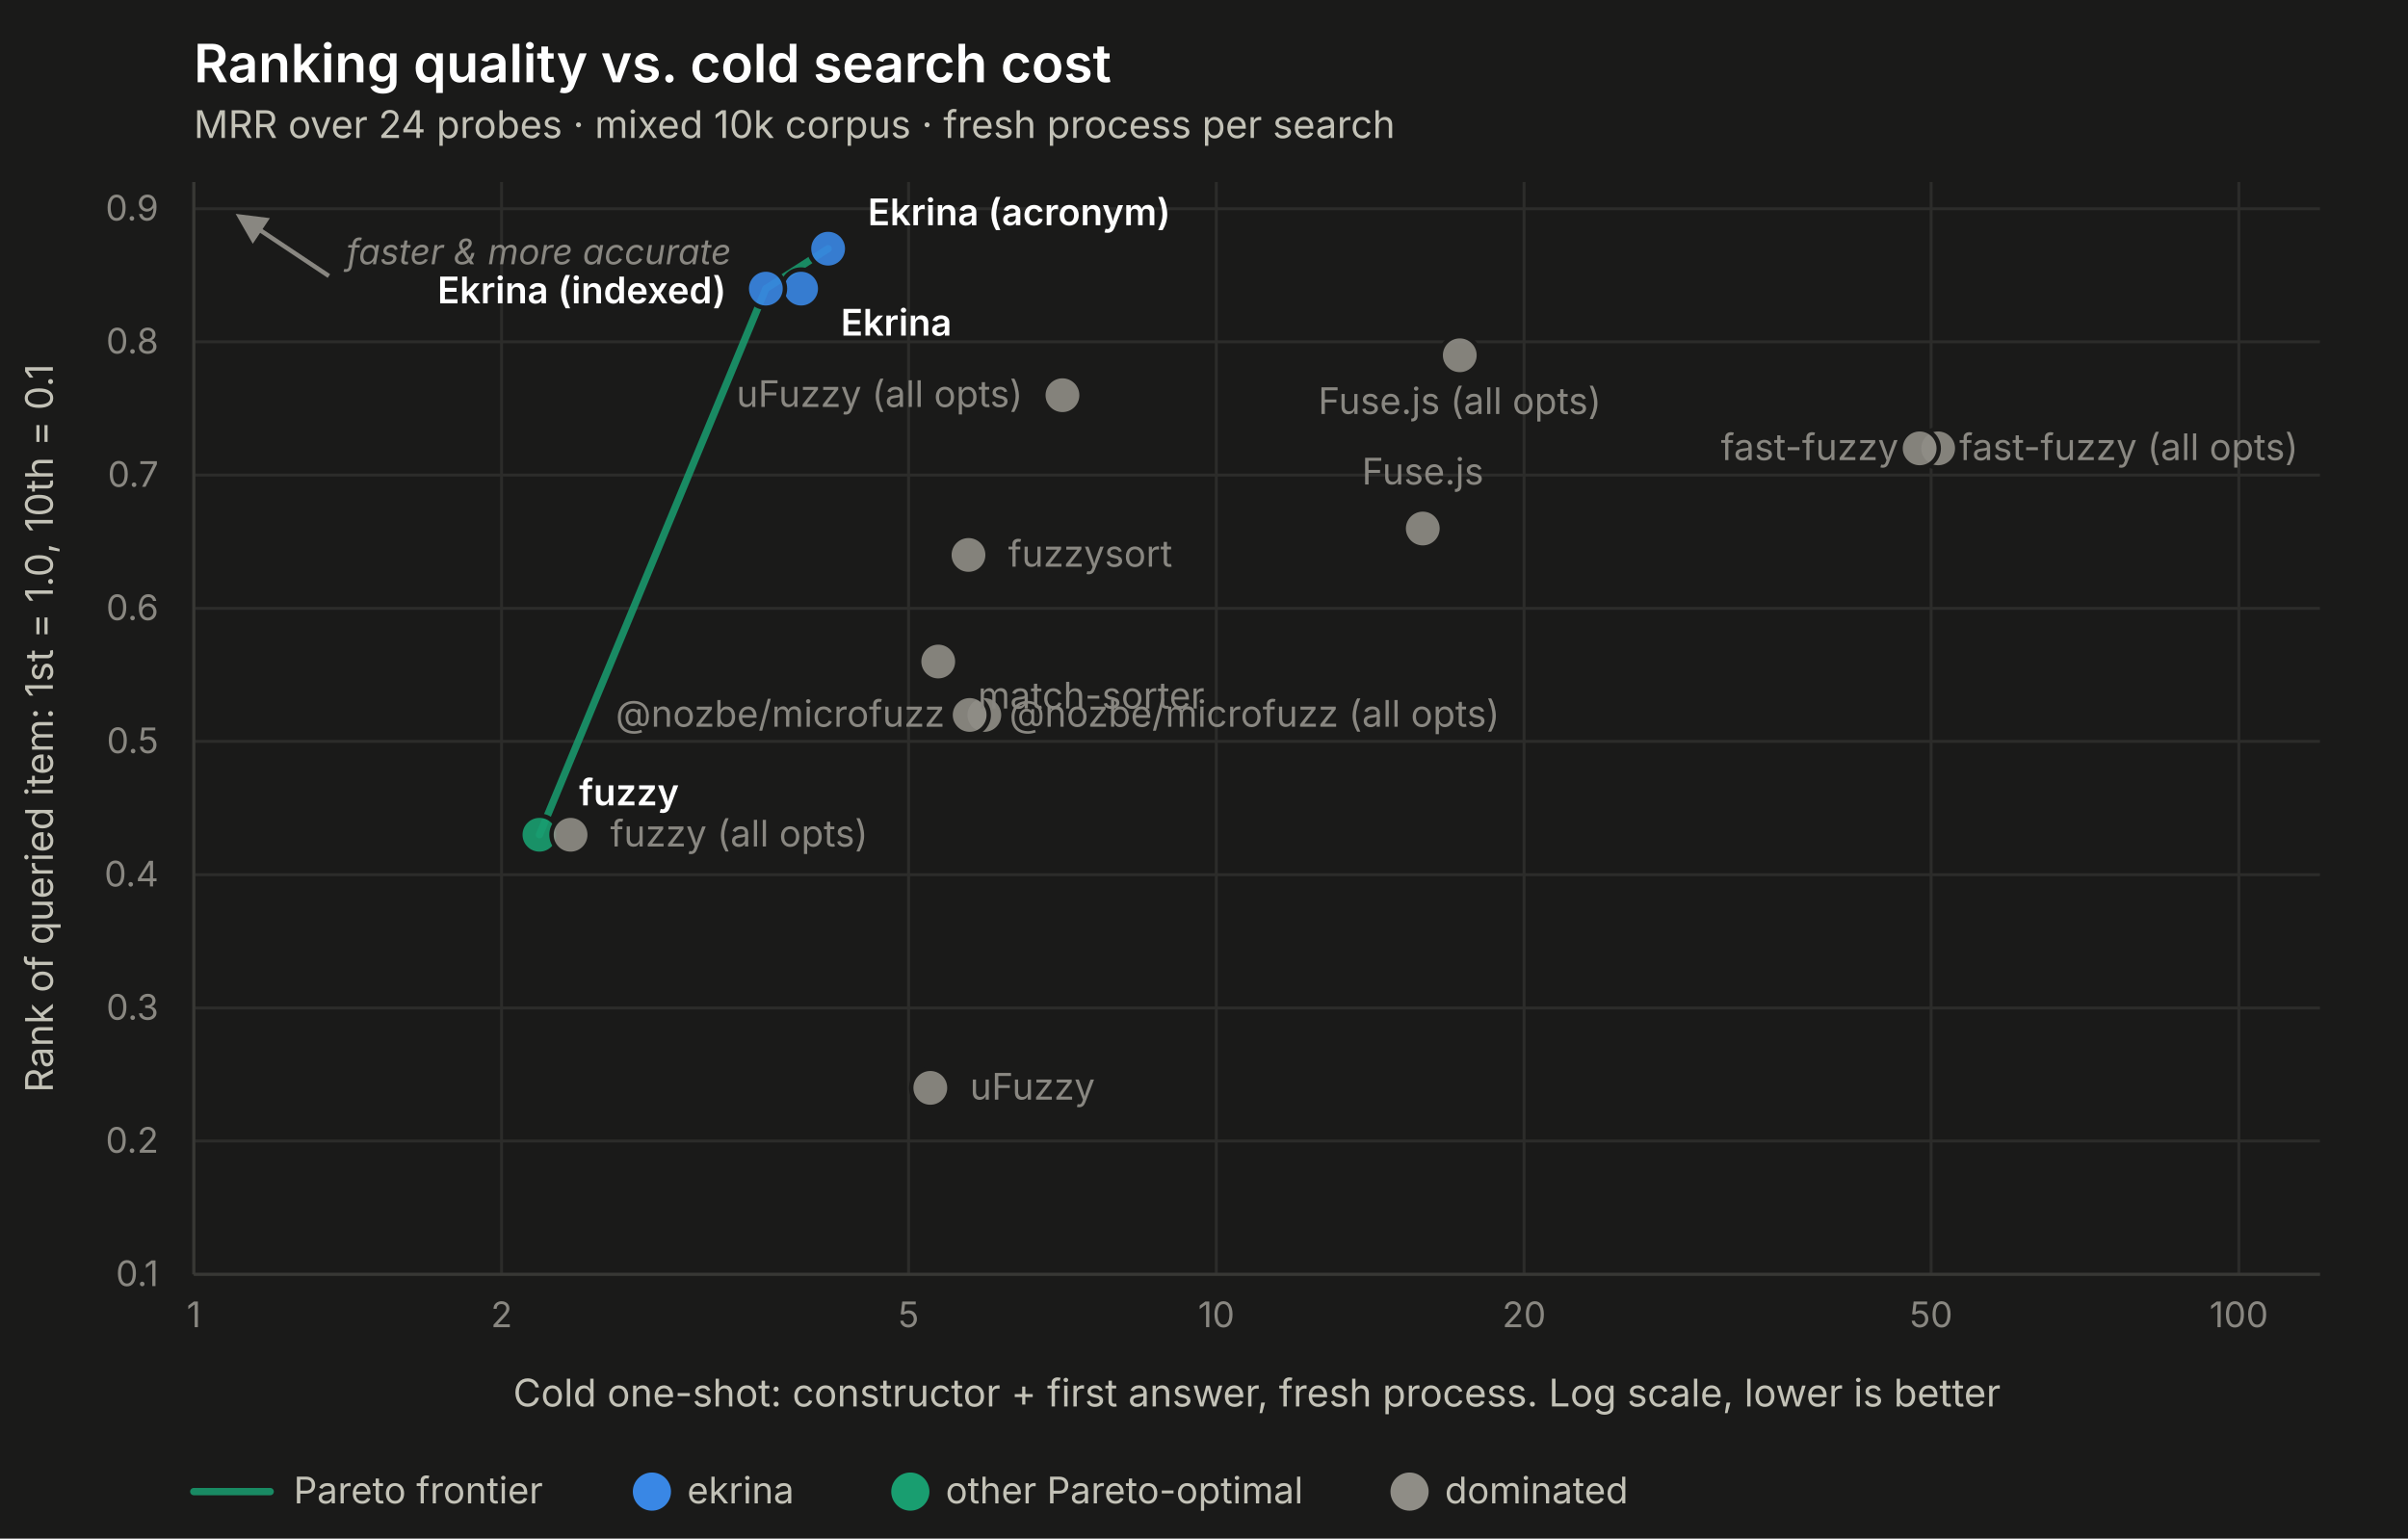
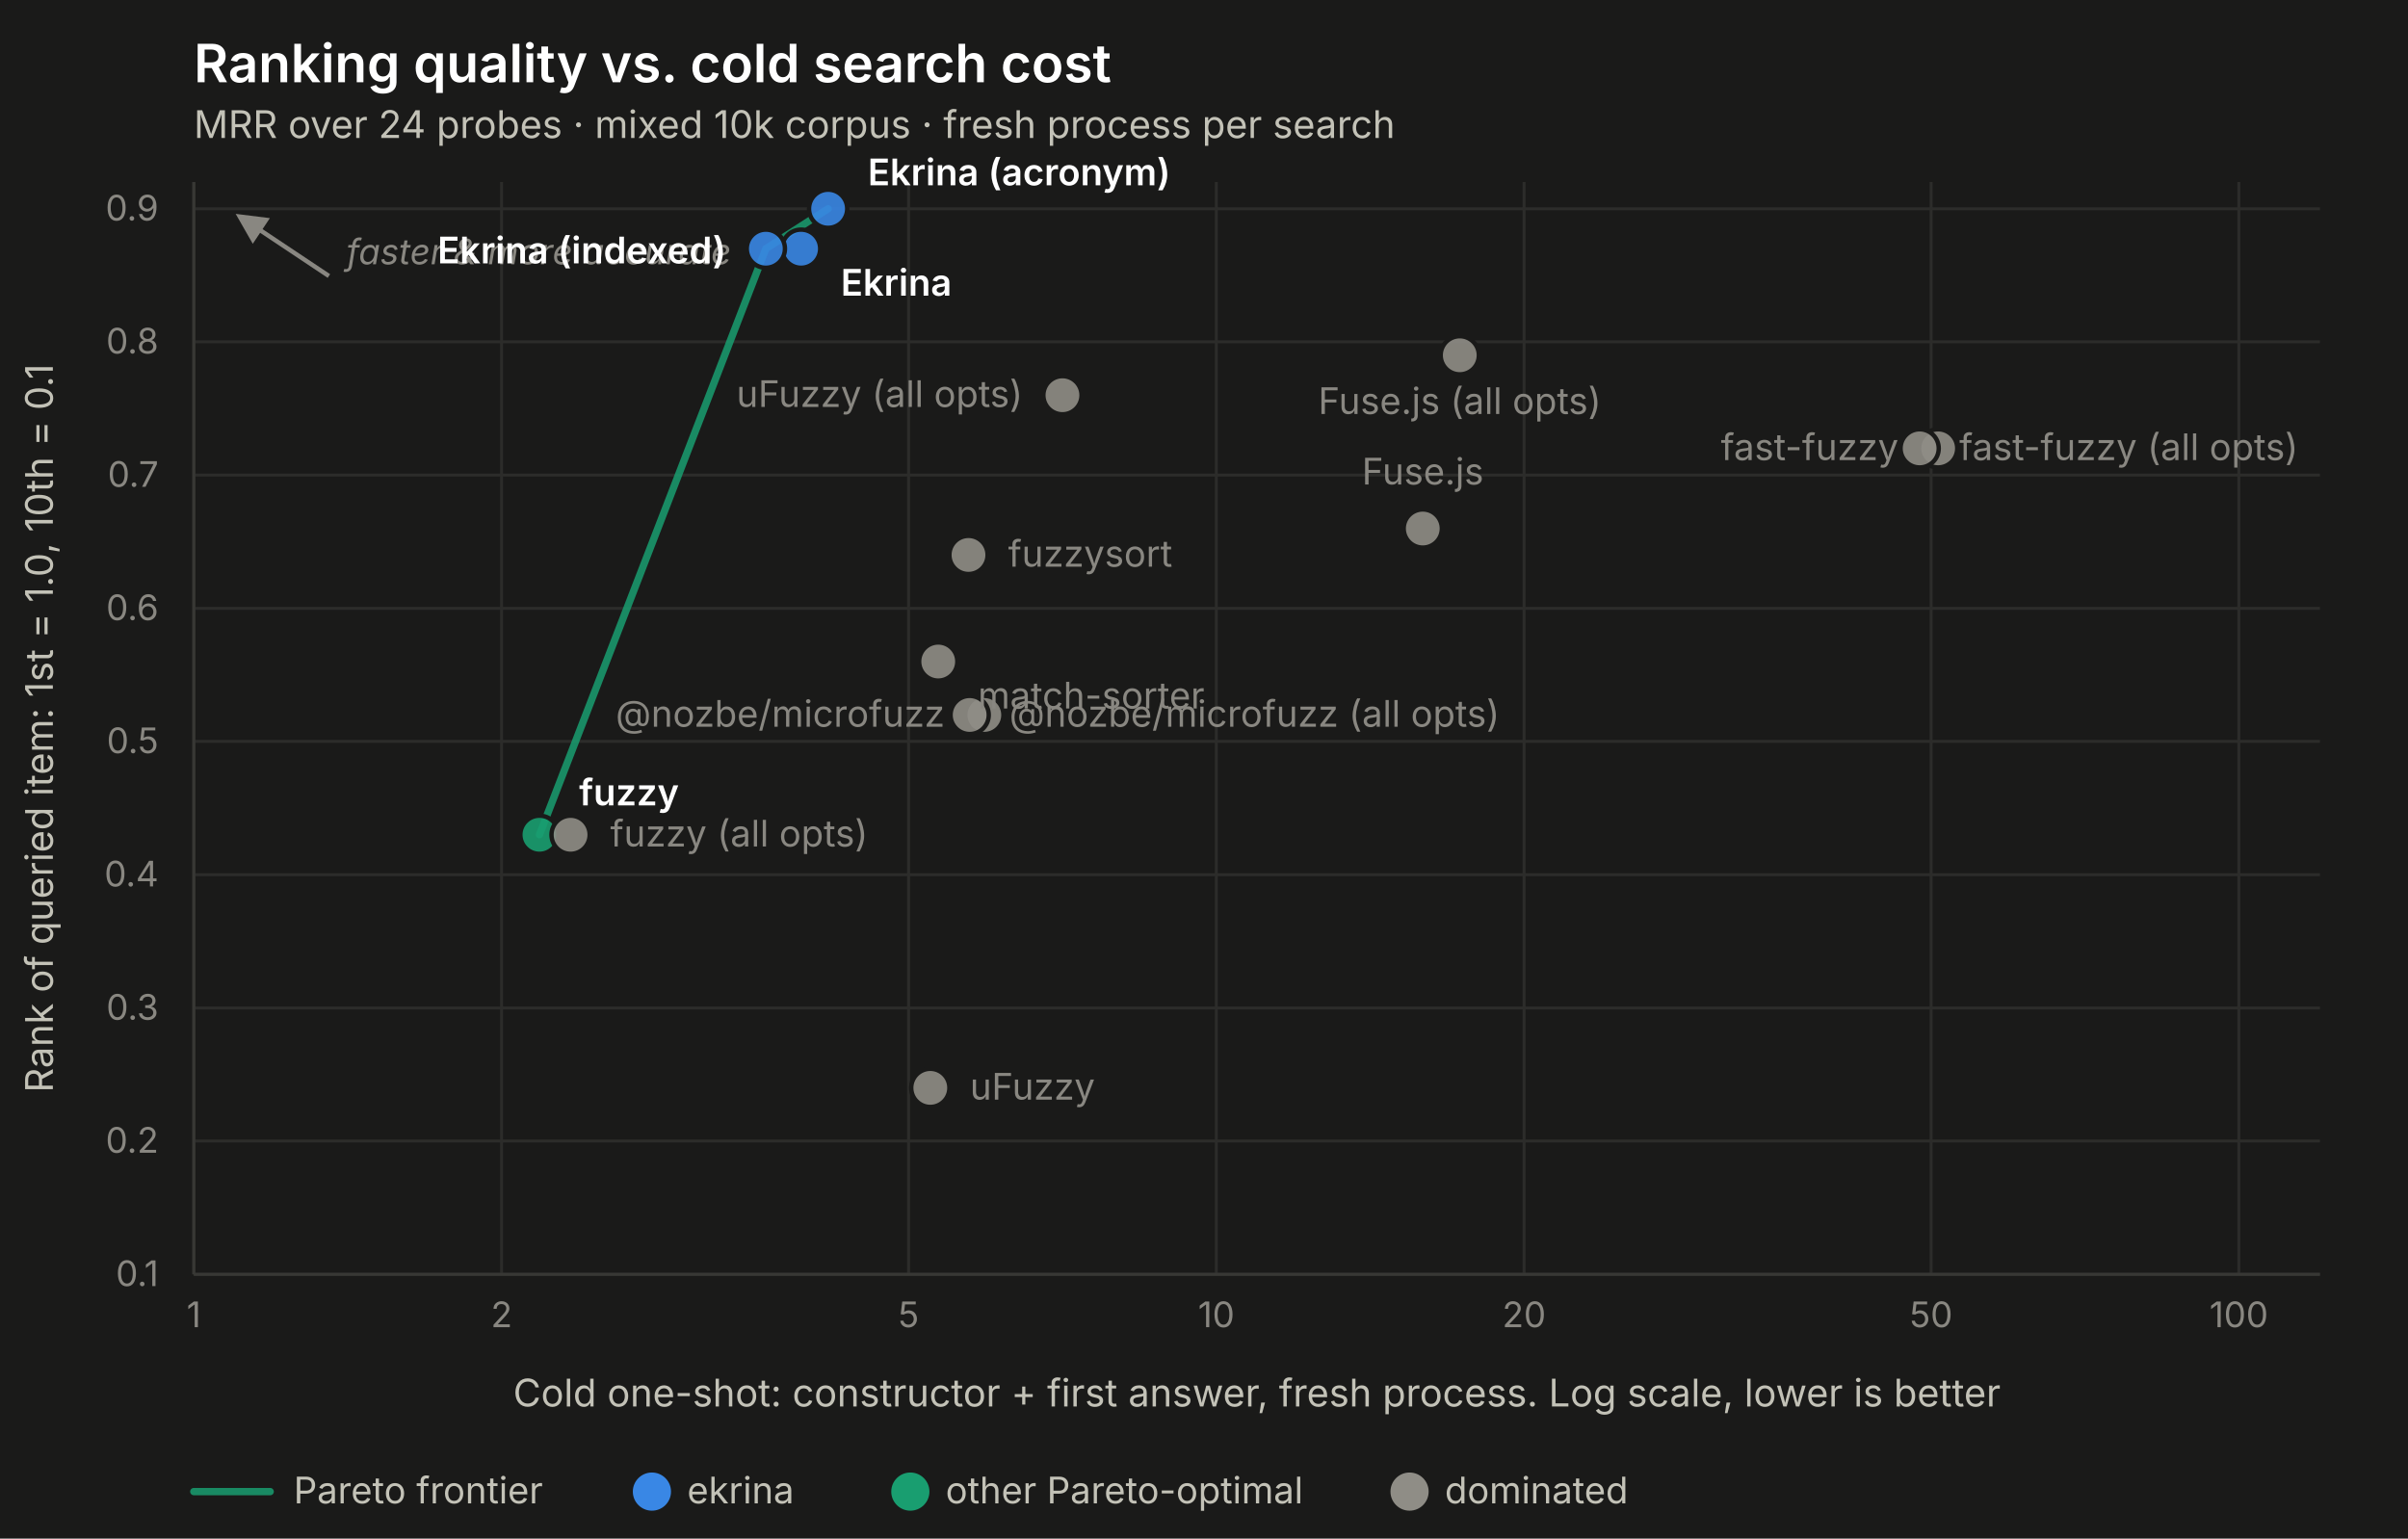
<svg xmlns="http://www.w3.org/2000/svg" viewBox="0 0 820 524" font-family="system-ui, -apple-system, 'Segoe UI', sans-serif" role="img" aria-labelledby="pareto-total-title pareto-total-desc">
  <defs>
    <marker id="arrow" viewBox="0 0 10 10" refX="8" refY="5" markerWidth="7" markerHeight="7" orient="auto-start-reverse">
      <path d="M0 0 L10 5 L0 10 z" fill="#898781" />
    </marker>
  </defs>
  <rect x="0" y="0" width="820" height="524" fill="#1a1a19" />
  <text x="66" y="28" fill="#ffffff" font-size="18" font-weight="600">Ranking quality vs. cold search cost</text>
  <text x="66" y="47" fill="#c3c2b7" font-size="13">MRR over 24 probes · mixed 10k corpus · fresh process per search</text>
  <g>
    <line x1="66" y1="62" x2="66" y2="434" stroke="#2c2c2a" />
    <line x1="170.8" y1="62" x2="170.8" y2="434" stroke="#2c2c2a" />
    <line x1="309.4" y1="62" x2="309.4" y2="434" stroke="#2c2c2a" />
    <line x1="414.2" y1="62" x2="414.2" y2="434" stroke="#2c2c2a" />
    <line x1="519" y1="62" x2="519" y2="434" stroke="#2c2c2a" />
    <line x1="657.6" y1="62" x2="657.6" y2="434" stroke="#2c2c2a" />
    <line x1="762.4" y1="62" x2="762.4" y2="434" stroke="#2c2c2a" />
    <line x1="66" y1="434" x2="790" y2="434" stroke="#2c2c2a" />
    <line x1="66" y1="388.6" x2="790" y2="388.6" stroke="#2c2c2a" />
    <line x1="66" y1="343.3" x2="790" y2="343.3" stroke="#2c2c2a" />
    <line x1="66" y1="297.9" x2="790" y2="297.9" stroke="#2c2c2a" />
    <line x1="66" y1="252.5" x2="790" y2="252.5" stroke="#2c2c2a" />
    <line x1="66" y1="207.2" x2="790" y2="207.2" stroke="#2c2c2a" />
    <line x1="66" y1="161.8" x2="790" y2="161.8" stroke="#2c2c2a" />
    <line x1="66" y1="116.4" x2="790" y2="116.4" stroke="#2c2c2a" />
    <line x1="66" y1="71.1" x2="790" y2="71.1" stroke="#2c2c2a" />
  </g>
  <line x1="66" y1="434" x2="790" y2="434" stroke="#383835" />
  <line x1="66" y1="62" x2="66" y2="434" stroke="#383835" />
  <g>
    <text x="66" y="452" text-anchor="middle" fill="#898781" font-size="12" font-variant-numeric="tabular-nums">1</text>
    <text x="170.8" y="452" text-anchor="middle" fill="#898781" font-size="12" font-variant-numeric="tabular-nums">2</text>
    <text x="309.4" y="452" text-anchor="middle" fill="#898781" font-size="12" font-variant-numeric="tabular-nums">5</text>
    <text x="414.2" y="452" text-anchor="middle" fill="#898781" font-size="12" font-variant-numeric="tabular-nums">10</text>
    <text x="519" y="452" text-anchor="middle" fill="#898781" font-size="12" font-variant-numeric="tabular-nums">20</text>
    <text x="657.6" y="452" text-anchor="middle" fill="#898781" font-size="12" font-variant-numeric="tabular-nums">50</text>
    <text x="762.4" y="452" text-anchor="middle" fill="#898781" font-size="12" font-variant-numeric="tabular-nums">100</text>
  </g>
  <g>
    <text x="54" y="438" text-anchor="end" fill="#898781" font-size="12" font-variant-numeric="tabular-nums">0.1</text>
    <text x="54" y="392.6" text-anchor="end" fill="#898781" font-size="12" font-variant-numeric="tabular-nums">0.2</text>
    <text x="54" y="347.3" text-anchor="end" fill="#898781" font-size="12" font-variant-numeric="tabular-nums">0.3</text>
    <text x="54" y="301.9" text-anchor="end" fill="#898781" font-size="12" font-variant-numeric="tabular-nums">0.4</text>
    <text x="54" y="256.5" text-anchor="end" fill="#898781" font-size="12" font-variant-numeric="tabular-nums">0.5</text>
    <text x="54" y="211.2" text-anchor="end" fill="#898781" font-size="12" font-variant-numeric="tabular-nums">0.6</text>
    <text x="54" y="165.8" text-anchor="end" fill="#898781" font-size="12" font-variant-numeric="tabular-nums">0.7</text>
    <text x="54" y="120.4" text-anchor="end" fill="#898781" font-size="12" font-variant-numeric="tabular-nums">0.8</text>
    <text x="54" y="75.1" text-anchor="end" fill="#898781" font-size="12" font-variant-numeric="tabular-nums">0.9</text>
  </g>
  <text x="428" y="479" text-anchor="middle" fill="#c3c2b7" font-size="13">Cold one-shot: constructor + first answer, fresh process. Log scale, lower is better</text>
  <text transform="translate(18,248) rotate(-90)" text-anchor="middle" fill="#c3c2b7" font-size="13">Rank of queried item: 1st = 1.0, 10th = 0.1</text>
-   <path d="M183.7 284.3 L260.8 98.3 L282 84.7" fill="none" stroke="#199e70" stroke-width="2.5" stroke-linejoin="round" stroke-linecap="round" opacity="0.85" />
+   <path d="M183.7 284.3 L260.8 84.7 L282 71.1" fill="none" stroke="#199e70" stroke-width="2.5" stroke-linejoin="round" stroke-linecap="round" opacity="0.85" />
  <g transform="translate(78,70)">
    <line x1="34" y1="24" x2="4" y2="4" stroke="#898781" stroke-width="1.5" marker-end="url(#arrow)" />
    <text x="40" y="20" fill="#898781" font-size="12" font-style="italic">faster &amp; more accurate</text>
  </g>
  <g>
-     <circle cx="282" cy="84.7" r="6.5" fill="#3987e5" fill-opacity="0.9" stroke="#1a1a19" stroke-width="1.5" />
-     <circle cx="272.8" cy="98.3" r="6.5" fill="#3987e5" fill-opacity="0.9" stroke="#1a1a19" stroke-width="1.5" />
-     <circle cx="260.8" cy="98.3" r="6.5" fill="#3987e5" fill-opacity="0.9" stroke="#1a1a19" stroke-width="1.5" />
+     <circle cx="282" cy="71.1" r="6.5" fill="#3987e5" fill-opacity="0.9" stroke="#1a1a19" stroke-width="1.5" />
+     <circle cx="272.8" cy="84.7" r="6.5" fill="#3987e5" fill-opacity="0.9" stroke="#1a1a19" stroke-width="1.5" />
+     <circle cx="260.8" cy="84.7" r="6.5" fill="#3987e5" fill-opacity="0.9" stroke="#1a1a19" stroke-width="1.5" />
    <circle cx="497.1" cy="121" r="6.5" fill="#8f8d86" fill-opacity="0.9" stroke="#1a1a19" stroke-width="1.5" />
    <circle cx="361.8" cy="134.6" r="6.5" fill="#8f8d86" fill-opacity="0.9" stroke="#1a1a19" stroke-width="1.5" />
    <circle cx="660" cy="152.7" r="6.5" fill="#8f8d86" fill-opacity="0.9" stroke="#1a1a19" stroke-width="1.5" />
    <circle cx="653.7" cy="152.7" r="6.5" fill="#8f8d86" fill-opacity="0.9" stroke="#1a1a19" stroke-width="1.5" />
    <circle cx="484.5" cy="180" r="6.5" fill="#8f8d86" fill-opacity="0.9" stroke="#1a1a19" stroke-width="1.5" />
    <circle cx="329.8" cy="189" r="6.5" fill="#8f8d86" fill-opacity="0.9" stroke="#1a1a19" stroke-width="1.5" />
    <circle cx="319.5" cy="225.3" r="6.5" fill="#8f8d86" fill-opacity="0.9" stroke="#1a1a19" stroke-width="1.5" />
    <circle cx="335.2" cy="243.5" r="6.5" fill="#8f8d86" fill-opacity="0.9" stroke="#1a1a19" stroke-width="1.5" />
    <circle cx="330.2" cy="243.5" r="6.5" fill="#8f8d86" fill-opacity="0.9" stroke="#1a1a19" stroke-width="1.5" />
    <circle cx="183.7" cy="284.3" r="6.5" fill="#199e70" fill-opacity="0.9" stroke="#1a1a19" stroke-width="1.5" />
    <circle cx="194.3" cy="284.3" r="6.5" fill="#8f8d86" fill-opacity="0.9" stroke="#1a1a19" stroke-width="1.5" />
    <circle cx="316.8" cy="370.5" r="6.5" fill="#8f8d86" fill-opacity="0.9" stroke="#1a1a19" stroke-width="1.5" />
  </g>
  <g>
-     <text x="295.5" y="76.7" text-anchor="start" fill="#ffffff" font-size="12.5" font-weight="600">Ekrina (acronym)</text>
-     <text x="247.3" y="103.3" text-anchor="end" fill="#ffffff" font-size="12.5" font-weight="600">Ekrina (indexed)</text>
-     <text x="286.3" y="114.3" text-anchor="start" fill="#ffffff" font-size="12.5" font-weight="600">Ekrina</text>
+     <text x="295.5" y="63.1" text-anchor="start" fill="#ffffff" font-size="12.5" font-weight="600">Ekrina (acronym)</text>
+     <text x="247.3" y="89.7" text-anchor="end" fill="#ffffff" font-size="12.5" font-weight="600">Ekrina (indexed)</text>
+     <text x="286.3" y="100.7" text-anchor="start" fill="#ffffff" font-size="12.5" font-weight="600">Ekrina</text>
    <text x="348.3" y="138.6" text-anchor="end" fill="#898781" font-size="12.5">uFuzzy (all opts)</text>
    <text x="497.1" y="141" text-anchor="middle" fill="#898781" font-size="12.5">Fuse.js (all opts)</text>
    <text x="646.5" y="156.7" text-anchor="end" fill="#898781" font-size="12.5">fast-fuzzy</text>
    <text x="667.2" y="156.7" text-anchor="start" fill="#898781" font-size="12.5">fast-fuzzy (all opts)</text>
    <text x="484.5" y="165" text-anchor="middle" fill="#898781" font-size="12.5">Fuse.js</text>
    <text x="343.3" y="193" text-anchor="start" fill="#898781" font-size="12.5">fuzzysort</text>
    <text x="333" y="241.3" text-anchor="start" fill="#898781" font-size="12.5">match-sorter</text>
    <text x="321.7" y="247.5" text-anchor="end" fill="#898781" font-size="12.5">@nozbe/microfuzz</text>
    <text x="343.7" y="247.5" text-anchor="start" fill="#898781" font-size="12.5">@nozbe/microfuzz (all opts)</text>
    <text x="197.2" y="274.3" text-anchor="start" fill="#ffffff" font-size="12.5" font-weight="600">fuzzy</text>
    <text x="207.8" y="288.3" text-anchor="start" fill="#898781" font-size="12.5">fuzzy (all opts)</text>
    <text x="330.3" y="374.5" text-anchor="start" fill="#898781" font-size="12.5">uFuzzy</text>
  </g>
  <g>
    <line x1="66" y1="508" x2="92" y2="508" stroke="#199e70" stroke-width="2.5" stroke-linecap="round" opacity="0.85" />
    <text x="100" y="512" fill="#c3c2b7" font-size="12.5">Pareto frontier</text>
    <circle cx="222" cy="508" r="6.5" fill="#3987e5" />
    <text x="234" y="512" fill="#c3c2b7" font-size="12.5">ekrina</text>
    <circle cx="310" cy="508" r="6.5" fill="#199e70" />
    <text x="322" y="512" fill="#c3c2b7" font-size="12.5">other Pareto-optimal</text>
    <circle cx="480" cy="508" r="6.5" fill="#8f8d86" />
    <text x="492" y="512" fill="#c3c2b7" font-size="12.5">dominated</text>
  </g>
</svg>
